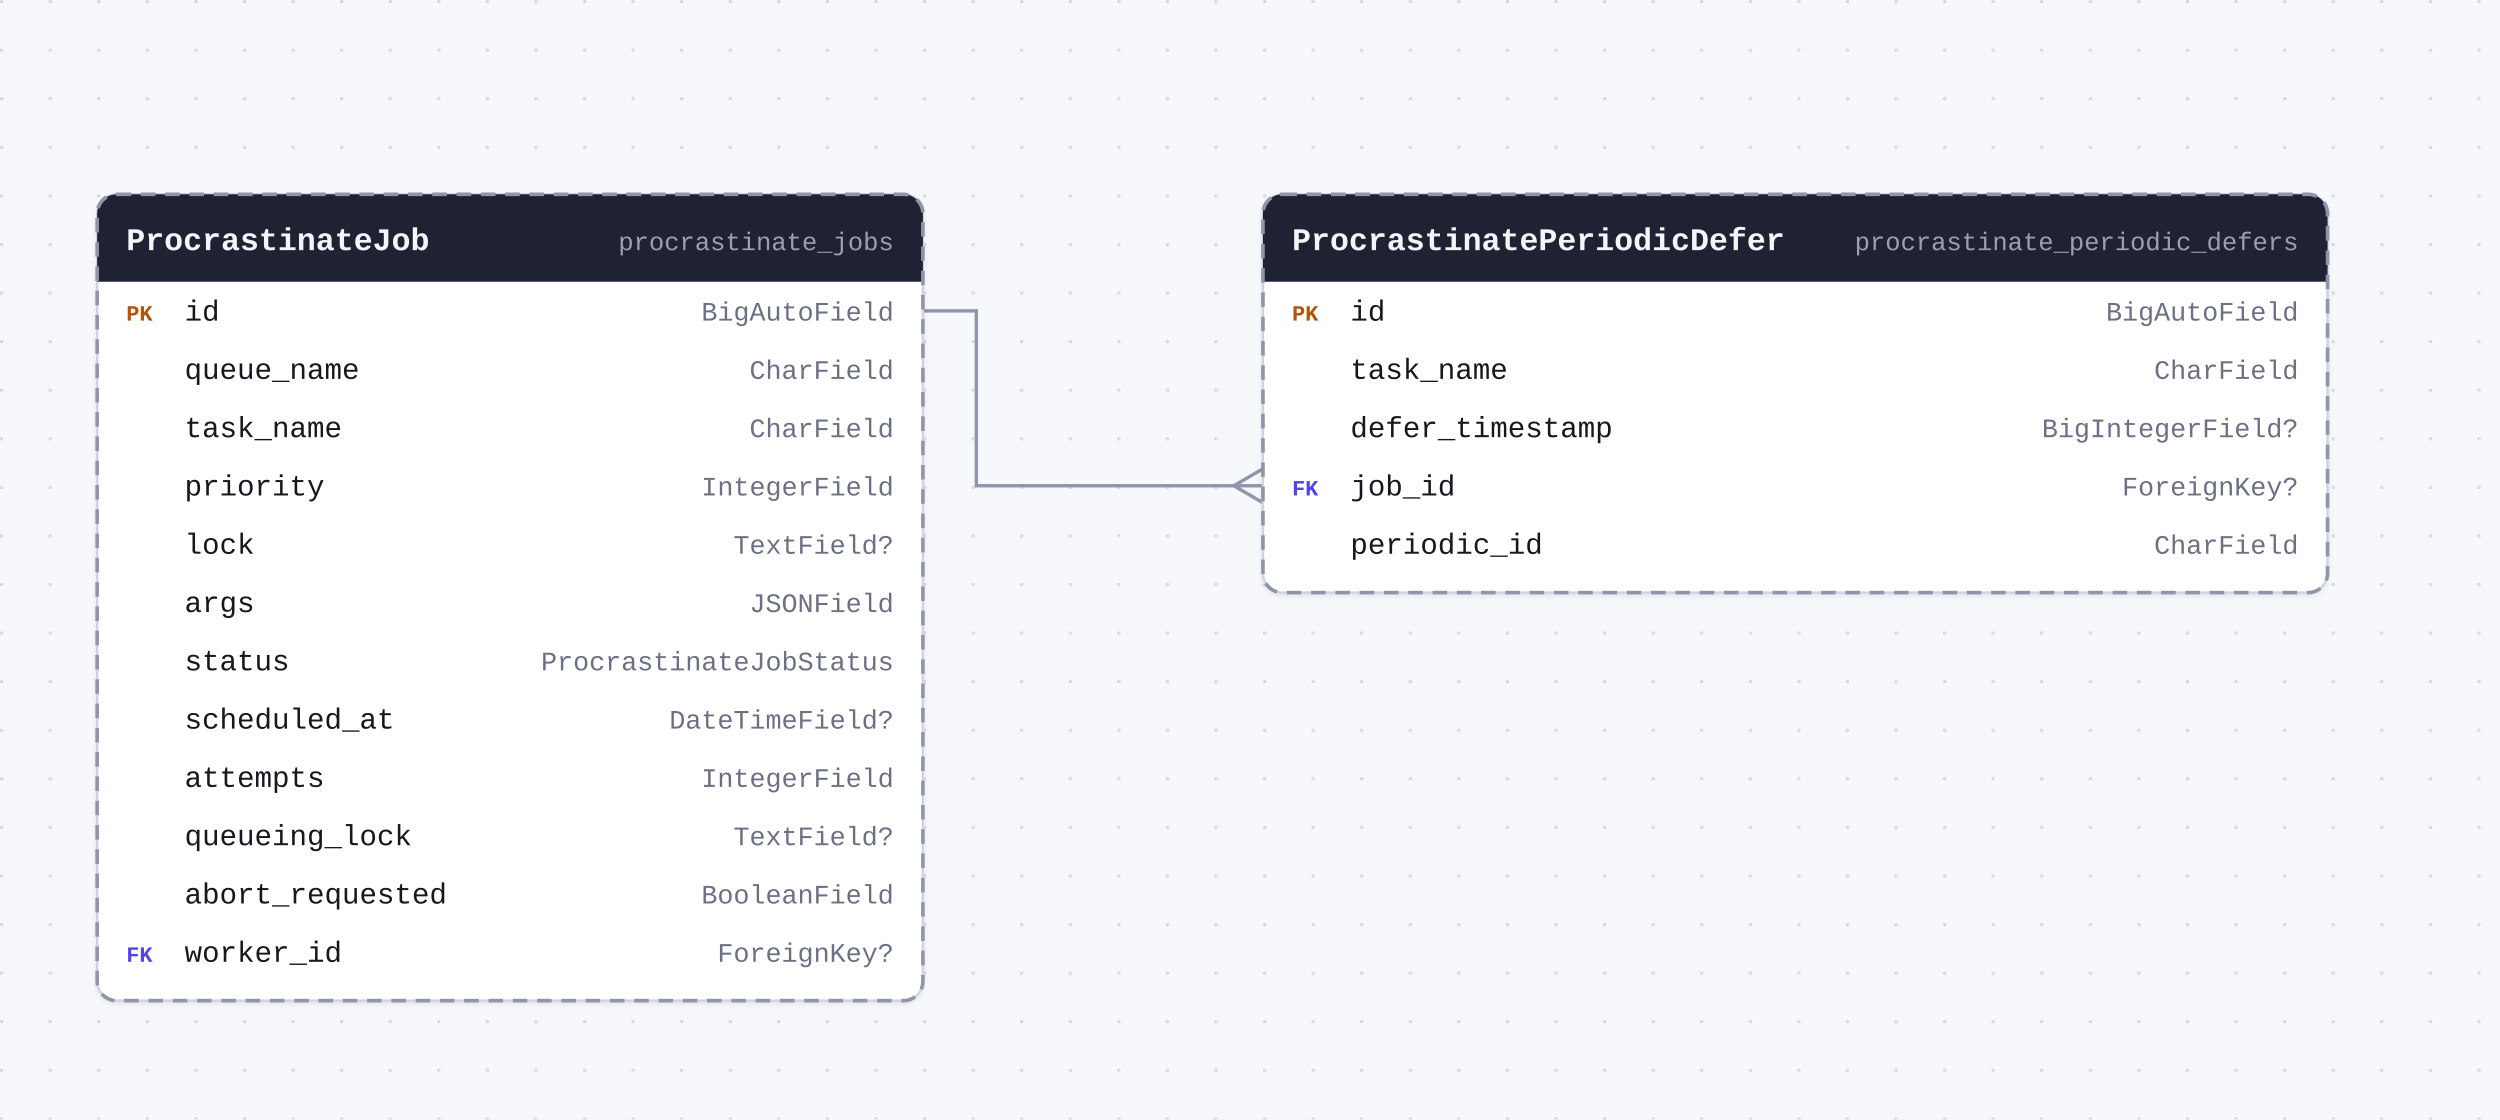
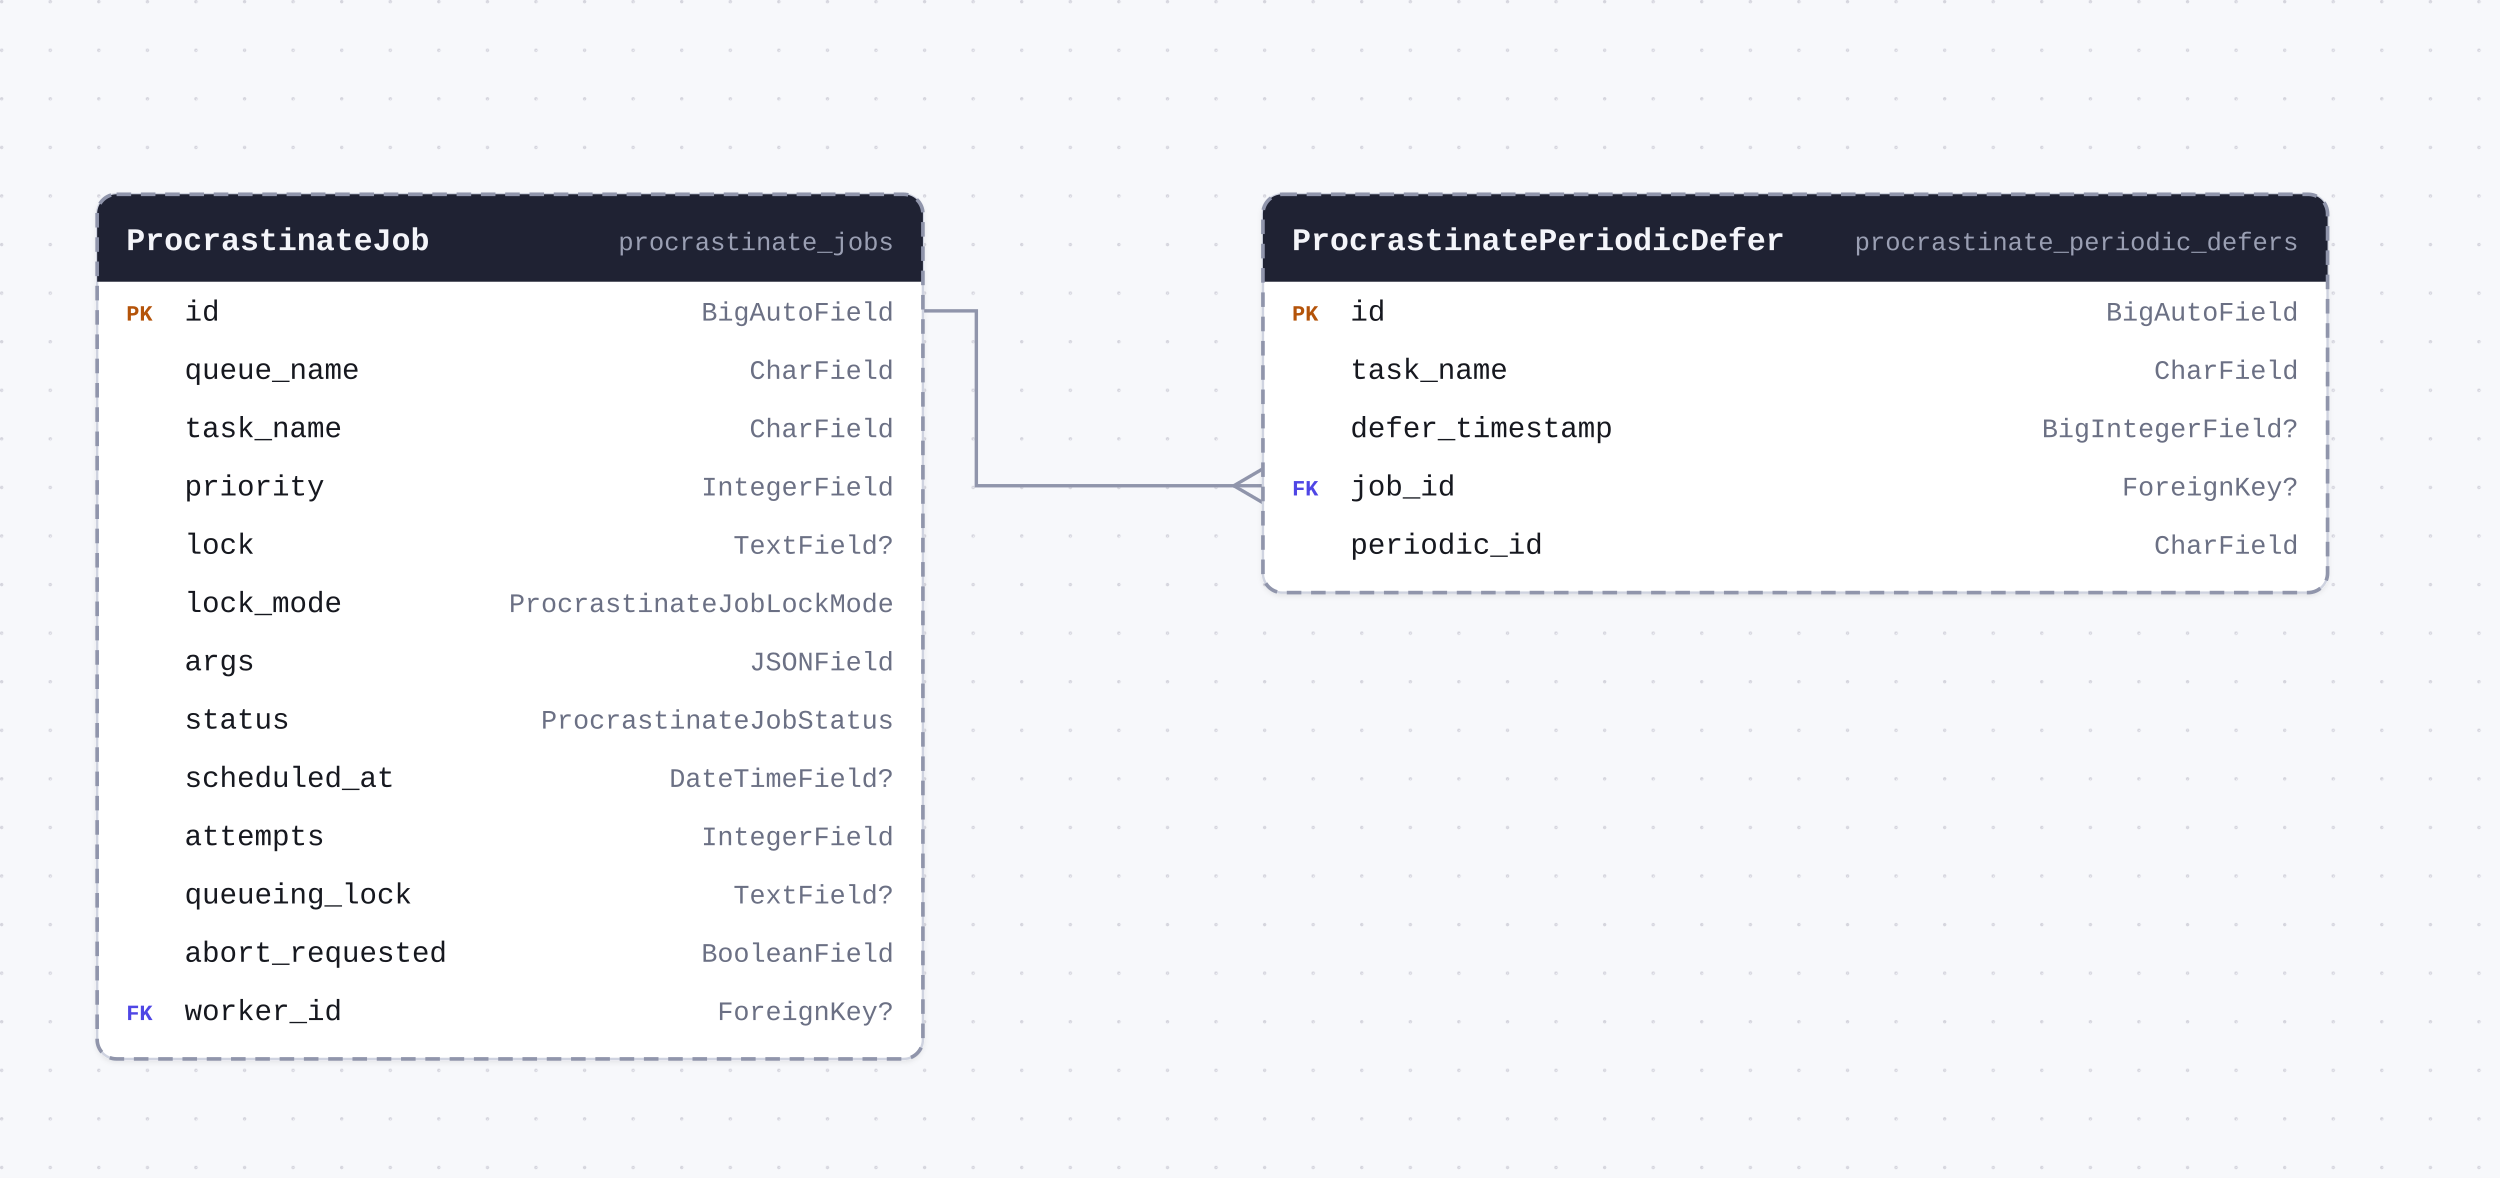
- <svg xmlns="http://www.w3.org/2000/svg" width="1029.35" height="461" viewBox="0 -40 1029.35 461">
+ <svg xmlns="http://www.w3.org/2000/svg" width="1029.35" height="485" viewBox="0 -40 1029.35 485">
  <defs>
    <pattern id="dots" width="20" height="20" patternUnits="userSpaceOnUse">
      <circle cx="0.7" cy="0.7" r="0.7" fill="#d4d4dc" />
    </pattern>
    <filter id="shadow" x="-5%" y="-5%" width="110%" height="115%">
      <feDropShadow dx="0" dy="1" stdDeviation="1" flood-color="#000000" flood-opacity="0.08" />
    </filter>
  </defs>
-   <rect y="-40" width="1029.35" height="461" fill="#f7f8fb" />
-   <rect y="-40" width="1029.35" height="461" fill="url(#dots)" />
+   <rect y="-40" width="1029.35" height="485" fill="#f7f8fb" />
+   <rect y="-40" width="1029.35" height="485" fill="url(#dots)" />
  <path class="relation-edge" d="M380 88 L402 88 L402 160 L520 160" fill="none" stroke="#9095ab" stroke-width="1.4" />
  <path d="M508 160 L520 153 M508 160 L520 167" fill="none" stroke="#9095ab" stroke-width="1.4" />
  <g class="model-node">
    <clipPath id="card-0">
-       <rect x="40" y="40" width="340" height="332" rx="8" />
+       <rect x="40" y="40" width="340" height="356" rx="8" />
    </clipPath>
-     <rect x="40" y="40" width="340" height="332" rx="8" fill="#ffffff" stroke="#cfd3e0" filter="url(#shadow)" />
+     <rect x="40" y="40" width="340" height="356" rx="8" fill="#ffffff" stroke="#cfd3e0" filter="url(#shadow)" />
    <rect x="40" y="40" width="340" height="36" fill="#1f2233" clip-path="url(#card-0)" />
    <text x="52" y="63" font-family="ui-monospace, SF Mono, Menlo, Consolas, Liberation Mono, DejaVu Sans Mono, monospace" font-size="13" font-weight="700" text-anchor="start" fill="#f4f5fa">ProcrastinateJob</text>
    <text x="368" y="63" font-family="ui-monospace, SF Mono, Menlo, Consolas, Liberation Mono, DejaVu Sans Mono, monospace" font-size="10.5" font-weight="400" text-anchor="end" fill="#9a9fb3">procrastinate_jobs</text>
    <text x="52" y="92" font-family="ui-monospace, SF Mono, Menlo, Consolas, Liberation Mono, DejaVu Sans Mono, monospace" font-size="9" font-weight="700" text-anchor="start" fill="#b45309">PK</text>
    <text x="76" y="92" font-family="ui-monospace, SF Mono, Menlo, Consolas, Liberation Mono, DejaVu Sans Mono, monospace" font-size="12" font-weight="400" text-anchor="start" fill="#16181f">id</text>
    <text x="368" y="92" font-family="ui-monospace, SF Mono, Menlo, Consolas, Liberation Mono, DejaVu Sans Mono, monospace" font-size="11" font-weight="400" text-anchor="end" fill="#6b7084">BigAutoField</text>
    <text x="76" y="116" font-family="ui-monospace, SF Mono, Menlo, Consolas, Liberation Mono, DejaVu Sans Mono, monospace" font-size="12" font-weight="400" text-anchor="start" fill="#16181f">queue_name</text>
    <text x="368" y="116" font-family="ui-monospace, SF Mono, Menlo, Consolas, Liberation Mono, DejaVu Sans Mono, monospace" font-size="11" font-weight="400" text-anchor="end" fill="#6b7084">CharField</text>
    <text x="76" y="140" font-family="ui-monospace, SF Mono, Menlo, Consolas, Liberation Mono, DejaVu Sans Mono, monospace" font-size="12" font-weight="400" text-anchor="start" fill="#16181f">task_name</text>
    <text x="368" y="140" font-family="ui-monospace, SF Mono, Menlo, Consolas, Liberation Mono, DejaVu Sans Mono, monospace" font-size="11" font-weight="400" text-anchor="end" fill="#6b7084">CharField</text>
    <text x="76" y="164" font-family="ui-monospace, SF Mono, Menlo, Consolas, Liberation Mono, DejaVu Sans Mono, monospace" font-size="12" font-weight="400" text-anchor="start" fill="#16181f">priority</text>
    <text x="368" y="164" font-family="ui-monospace, SF Mono, Menlo, Consolas, Liberation Mono, DejaVu Sans Mono, monospace" font-size="11" font-weight="400" text-anchor="end" fill="#6b7084">IntegerField</text>
    <text x="76" y="188" font-family="ui-monospace, SF Mono, Menlo, Consolas, Liberation Mono, DejaVu Sans Mono, monospace" font-size="12" font-weight="400" text-anchor="start" fill="#16181f">lock</text>
    <text x="368" y="188" font-family="ui-monospace, SF Mono, Menlo, Consolas, Liberation Mono, DejaVu Sans Mono, monospace" font-size="11" font-weight="400" text-anchor="end" fill="#6b7084">TextField?</text>
-     <text x="76" y="212" font-family="ui-monospace, SF Mono, Menlo, Consolas, Liberation Mono, DejaVu Sans Mono, monospace" font-size="12" font-weight="400" text-anchor="start" fill="#16181f">args</text>
-     <text x="368" y="212" font-family="ui-monospace, SF Mono, Menlo, Consolas, Liberation Mono, DejaVu Sans Mono, monospace" font-size="11" font-weight="400" text-anchor="end" fill="#6b7084">JSONField</text>
-     <text x="76" y="236" font-family="ui-monospace, SF Mono, Menlo, Consolas, Liberation Mono, DejaVu Sans Mono, monospace" font-size="12" font-weight="400" text-anchor="start" fill="#16181f">status</text>
-     <text x="368" y="236" font-family="ui-monospace, SF Mono, Menlo, Consolas, Liberation Mono, DejaVu Sans Mono, monospace" font-size="11" font-weight="400" text-anchor="end" fill="#6b7084">ProcrastinateJobStatus</text>
-     <text x="76" y="260" font-family="ui-monospace, SF Mono, Menlo, Consolas, Liberation Mono, DejaVu Sans Mono, monospace" font-size="12" font-weight="400" text-anchor="start" fill="#16181f">scheduled_at</text>
-     <text x="368" y="260" font-family="ui-monospace, SF Mono, Menlo, Consolas, Liberation Mono, DejaVu Sans Mono, monospace" font-size="11" font-weight="400" text-anchor="end" fill="#6b7084">DateTimeField?</text>
-     <text x="76" y="284" font-family="ui-monospace, SF Mono, Menlo, Consolas, Liberation Mono, DejaVu Sans Mono, monospace" font-size="12" font-weight="400" text-anchor="start" fill="#16181f">attempts</text>
-     <text x="368" y="284" font-family="ui-monospace, SF Mono, Menlo, Consolas, Liberation Mono, DejaVu Sans Mono, monospace" font-size="11" font-weight="400" text-anchor="end" fill="#6b7084">IntegerField</text>
-     <text x="76" y="308" font-family="ui-monospace, SF Mono, Menlo, Consolas, Liberation Mono, DejaVu Sans Mono, monospace" font-size="12" font-weight="400" text-anchor="start" fill="#16181f">queueing_lock</text>
-     <text x="368" y="308" font-family="ui-monospace, SF Mono, Menlo, Consolas, Liberation Mono, DejaVu Sans Mono, monospace" font-size="11" font-weight="400" text-anchor="end" fill="#6b7084">TextField?</text>
-     <text x="76" y="332" font-family="ui-monospace, SF Mono, Menlo, Consolas, Liberation Mono, DejaVu Sans Mono, monospace" font-size="12" font-weight="400" text-anchor="start" fill="#16181f">abort_requested</text>
-     <text x="368" y="332" font-family="ui-monospace, SF Mono, Menlo, Consolas, Liberation Mono, DejaVu Sans Mono, monospace" font-size="11" font-weight="400" text-anchor="end" fill="#6b7084">BooleanField</text>
-     <text x="52" y="356" font-family="ui-monospace, SF Mono, Menlo, Consolas, Liberation Mono, DejaVu Sans Mono, monospace" font-size="9" font-weight="700" text-anchor="start" fill="#4f46e5">FK</text>
-     <text x="76" y="356" font-family="ui-monospace, SF Mono, Menlo, Consolas, Liberation Mono, DejaVu Sans Mono, monospace" font-size="12" font-weight="400" text-anchor="start" fill="#16181f">worker_id</text>
-     <text x="368" y="356" font-family="ui-monospace, SF Mono, Menlo, Consolas, Liberation Mono, DejaVu Sans Mono, monospace" font-size="11" font-weight="400" text-anchor="end" fill="#6b7084">ForeignKey?</text>
-     <rect class="unmanaged" x="40" y="40" width="340" height="332" rx="8" fill="none" stroke="#9095ab" stroke-width="1.5" stroke-dasharray="6 4" />
+     <text x="76" y="212" font-family="ui-monospace, SF Mono, Menlo, Consolas, Liberation Mono, DejaVu Sans Mono, monospace" font-size="12" font-weight="400" text-anchor="start" fill="#16181f">lock_mode</text>
+     <text x="368" y="212" font-family="ui-monospace, SF Mono, Menlo, Consolas, Liberation Mono, DejaVu Sans Mono, monospace" font-size="11" font-weight="400" text-anchor="end" fill="#6b7084">ProcrastinateJobLockMode</text>
+     <text x="76" y="236" font-family="ui-monospace, SF Mono, Menlo, Consolas, Liberation Mono, DejaVu Sans Mono, monospace" font-size="12" font-weight="400" text-anchor="start" fill="#16181f">args</text>
+     <text x="368" y="236" font-family="ui-monospace, SF Mono, Menlo, Consolas, Liberation Mono, DejaVu Sans Mono, monospace" font-size="11" font-weight="400" text-anchor="end" fill="#6b7084">JSONField</text>
+     <text x="76" y="260" font-family="ui-monospace, SF Mono, Menlo, Consolas, Liberation Mono, DejaVu Sans Mono, monospace" font-size="12" font-weight="400" text-anchor="start" fill="#16181f">status</text>
+     <text x="368" y="260" font-family="ui-monospace, SF Mono, Menlo, Consolas, Liberation Mono, DejaVu Sans Mono, monospace" font-size="11" font-weight="400" text-anchor="end" fill="#6b7084">ProcrastinateJobStatus</text>
+     <text x="76" y="284" font-family="ui-monospace, SF Mono, Menlo, Consolas, Liberation Mono, DejaVu Sans Mono, monospace" font-size="12" font-weight="400" text-anchor="start" fill="#16181f">scheduled_at</text>
+     <text x="368" y="284" font-family="ui-monospace, SF Mono, Menlo, Consolas, Liberation Mono, DejaVu Sans Mono, monospace" font-size="11" font-weight="400" text-anchor="end" fill="#6b7084">DateTimeField?</text>
+     <text x="76" y="308" font-family="ui-monospace, SF Mono, Menlo, Consolas, Liberation Mono, DejaVu Sans Mono, monospace" font-size="12" font-weight="400" text-anchor="start" fill="#16181f">attempts</text>
+     <text x="368" y="308" font-family="ui-monospace, SF Mono, Menlo, Consolas, Liberation Mono, DejaVu Sans Mono, monospace" font-size="11" font-weight="400" text-anchor="end" fill="#6b7084">IntegerField</text>
+     <text x="76" y="332" font-family="ui-monospace, SF Mono, Menlo, Consolas, Liberation Mono, DejaVu Sans Mono, monospace" font-size="12" font-weight="400" text-anchor="start" fill="#16181f">queueing_lock</text>
+     <text x="368" y="332" font-family="ui-monospace, SF Mono, Menlo, Consolas, Liberation Mono, DejaVu Sans Mono, monospace" font-size="11" font-weight="400" text-anchor="end" fill="#6b7084">TextField?</text>
+     <text x="76" y="356" font-family="ui-monospace, SF Mono, Menlo, Consolas, Liberation Mono, DejaVu Sans Mono, monospace" font-size="12" font-weight="400" text-anchor="start" fill="#16181f">abort_requested</text>
+     <text x="368" y="356" font-family="ui-monospace, SF Mono, Menlo, Consolas, Liberation Mono, DejaVu Sans Mono, monospace" font-size="11" font-weight="400" text-anchor="end" fill="#6b7084">BooleanField</text>
+     <text x="52" y="380" font-family="ui-monospace, SF Mono, Menlo, Consolas, Liberation Mono, DejaVu Sans Mono, monospace" font-size="9" font-weight="700" text-anchor="start" fill="#4f46e5">FK</text>
+     <text x="76" y="380" font-family="ui-monospace, SF Mono, Menlo, Consolas, Liberation Mono, DejaVu Sans Mono, monospace" font-size="12" font-weight="400" text-anchor="start" fill="#16181f">worker_id</text>
+     <text x="368" y="380" font-family="ui-monospace, SF Mono, Menlo, Consolas, Liberation Mono, DejaVu Sans Mono, monospace" font-size="11" font-weight="400" text-anchor="end" fill="#6b7084">ForeignKey?</text>
+     <rect class="unmanaged" x="40" y="40" width="340" height="356" rx="8" fill="none" stroke="#9095ab" stroke-width="1.5" stroke-dasharray="6 4" />
  </g>
  <g class="model-node">
    <clipPath id="card-1">
      <rect x="520" y="40" width="438.35" height="164" rx="8" />
    </clipPath>
    <rect x="520" y="40" width="438.35" height="164" rx="8" fill="#ffffff" stroke="#cfd3e0" filter="url(#shadow)" />
    <rect x="520" y="40" width="438.35" height="36" fill="#1f2233" clip-path="url(#card-1)" />
    <text x="532" y="63" font-family="ui-monospace, SF Mono, Menlo, Consolas, Liberation Mono, DejaVu Sans Mono, monospace" font-size="13" font-weight="700" text-anchor="start" fill="#f4f5fa">ProcrastinatePeriodicDefer</text>
    <text x="946.35" y="63" font-family="ui-monospace, SF Mono, Menlo, Consolas, Liberation Mono, DejaVu Sans Mono, monospace" font-size="10.5" font-weight="400" text-anchor="end" fill="#9a9fb3">procrastinate_periodic_defers</text>
    <text x="532" y="92" font-family="ui-monospace, SF Mono, Menlo, Consolas, Liberation Mono, DejaVu Sans Mono, monospace" font-size="9" font-weight="700" text-anchor="start" fill="#b45309">PK</text>
    <text x="556" y="92" font-family="ui-monospace, SF Mono, Menlo, Consolas, Liberation Mono, DejaVu Sans Mono, monospace" font-size="12" font-weight="400" text-anchor="start" fill="#16181f">id</text>
    <text x="946.35" y="92" font-family="ui-monospace, SF Mono, Menlo, Consolas, Liberation Mono, DejaVu Sans Mono, monospace" font-size="11" font-weight="400" text-anchor="end" fill="#6b7084">BigAutoField</text>
    <text x="556" y="116" font-family="ui-monospace, SF Mono, Menlo, Consolas, Liberation Mono, DejaVu Sans Mono, monospace" font-size="12" font-weight="400" text-anchor="start" fill="#16181f">task_name</text>
    <text x="946.35" y="116" font-family="ui-monospace, SF Mono, Menlo, Consolas, Liberation Mono, DejaVu Sans Mono, monospace" font-size="11" font-weight="400" text-anchor="end" fill="#6b7084">CharField</text>
    <text x="556" y="140" font-family="ui-monospace, SF Mono, Menlo, Consolas, Liberation Mono, DejaVu Sans Mono, monospace" font-size="12" font-weight="400" text-anchor="start" fill="#16181f">defer_timestamp</text>
    <text x="946.35" y="140" font-family="ui-monospace, SF Mono, Menlo, Consolas, Liberation Mono, DejaVu Sans Mono, monospace" font-size="11" font-weight="400" text-anchor="end" fill="#6b7084">BigIntegerField?</text>
    <text x="532" y="164" font-family="ui-monospace, SF Mono, Menlo, Consolas, Liberation Mono, DejaVu Sans Mono, monospace" font-size="9" font-weight="700" text-anchor="start" fill="#4f46e5">FK</text>
    <text x="556" y="164" font-family="ui-monospace, SF Mono, Menlo, Consolas, Liberation Mono, DejaVu Sans Mono, monospace" font-size="12" font-weight="400" text-anchor="start" fill="#16181f">job_id</text>
    <text x="946.35" y="164" font-family="ui-monospace, SF Mono, Menlo, Consolas, Liberation Mono, DejaVu Sans Mono, monospace" font-size="11" font-weight="400" text-anchor="end" fill="#6b7084">ForeignKey?</text>
    <text x="556" y="188" font-family="ui-monospace, SF Mono, Menlo, Consolas, Liberation Mono, DejaVu Sans Mono, monospace" font-size="12" font-weight="400" text-anchor="start" fill="#16181f">periodic_id</text>
    <text x="946.35" y="188" font-family="ui-monospace, SF Mono, Menlo, Consolas, Liberation Mono, DejaVu Sans Mono, monospace" font-size="11" font-weight="400" text-anchor="end" fill="#6b7084">CharField</text>
    <rect class="unmanaged" x="520" y="40" width="438.35" height="164" rx="8" fill="none" stroke="#9095ab" stroke-width="1.5" stroke-dasharray="6 4" />
  </g>
</svg>
